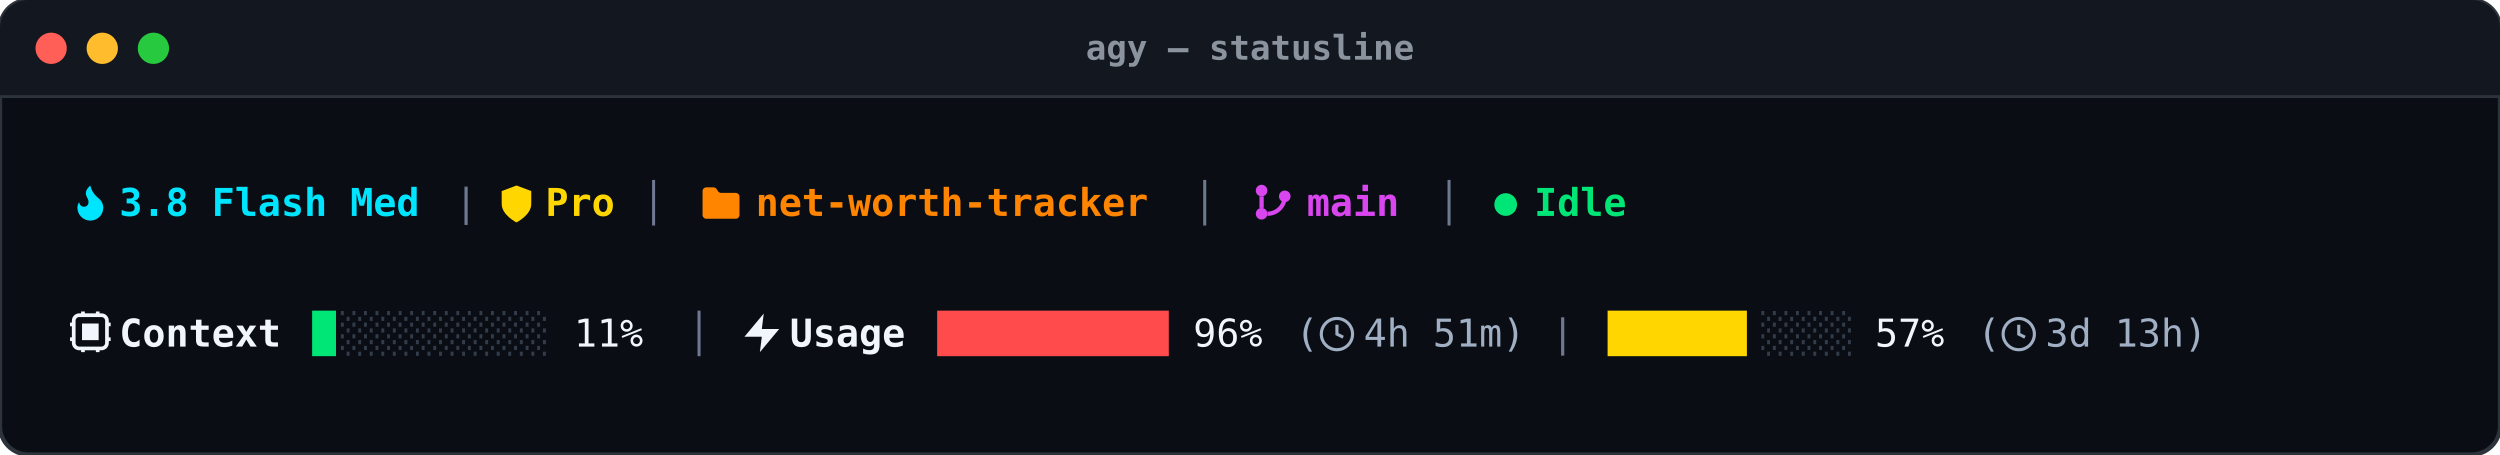
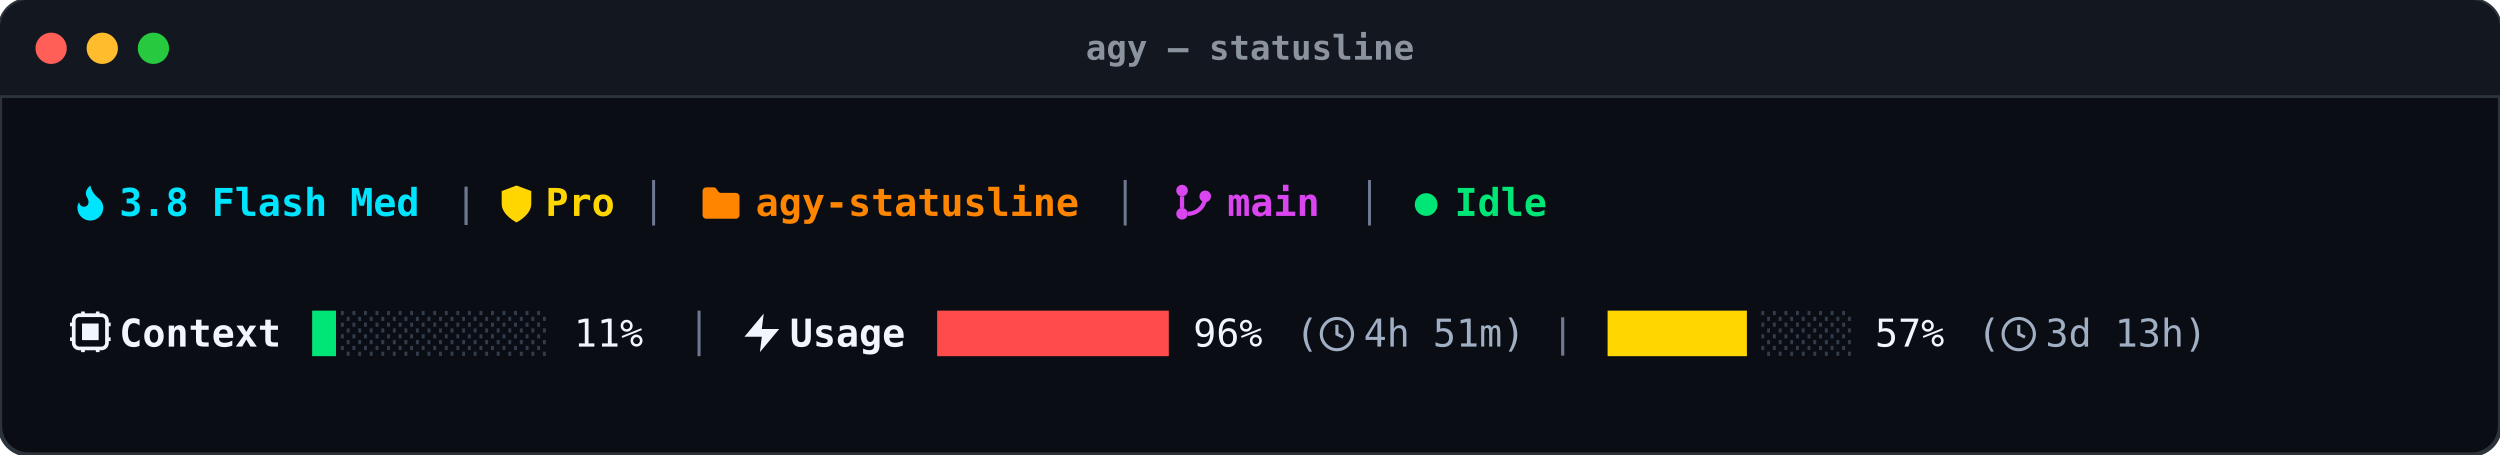
<svg xmlns="http://www.w3.org/2000/svg" viewBox="0 0 880 160" width="100%" height="160">
  <defs>
    <style>
      .bg { fill: #0a0e14; stroke: #2d333b; stroke-width: 1.5; rx: 10px; }
      .header-bg { fill: #13171f; rx: 10px; }
      .header-line { stroke: #2d333b; stroke-width: 1; }
      .txt { font-family: ui-monospace, SFMono-Regular, "JetBrains Mono", Menlo, Consolas, monospace; font-size: 13.5px; }
      .bold { font-weight: 700; }
      .title { fill: #8b949e; font-size: 12px; font-weight: 600; text-anchor: middle; }
      
      /* Ultra-Vibrant High-Contrast Palette */
      .model { fill: #00e5ff; }  /* Electric Cyan */
      .gold  { fill: #ffd600; }  /* Luminous Gold */
      .dir   { fill: #ff8500; }  /* Vivid Tangerine */
      .git   { fill: #d946ef; }  /* Electric Orchid */
      .state { fill: #00e676; }  /* Bright Neon Green */
      .red   { fill: #ff4b4b; }  /* Bright Coral Red */
      .white { fill: #f0f6fc; }  /* High-Luminance White */
      .slate { fill: #6e7891; }  /* Crisp Visible Slate */
      .dark-slate { fill: #323c4b; }
      .muted { fill: #a0afc3; }
    </style>
  </defs>
  <rect width="880" height="160" class="bg" />
  <rect width="880" height="34" class="header-bg" />
  <rect y="24" width="880" height="10" fill="#13171f" />
  <line x1="0" y1="34" x2="880" y2="34" class="header-line" />
  <circle cx="18" cy="17" r="5.5" fill="#ff5f56" />
  <circle cx="36" cy="17" r="5.5" fill="#ffbd2e" />
  <circle cx="54" cy="17" r="5.5" fill="#27c93f" />
  <text x="440" y="21" class="txt title">agy — statusline</text>
  <g transform="translate(24, 76)">
    <g transform="translate(0, -12) scale(0.65)">
      <path d="M12 2c.5 2.5 2 4.9 4 6.5 2 1.6 3 3.5 3 5.5a7 7 0 1 1-14 0c0-1.2.4-2.3 1-3a2.5 2.5 0 0 0 2.5 2.5c1.4 0 2.5-.9 2.5-2.5 0-1.4-.5-2-1-3-1-2.1-.2-4.1 2-6z" fill="#00e5ff" />
    </g>
    <text x="18" y="0" class="txt bold model">3.8 Flash Med</text>
    <text x="136" y="0" class="txt slate">|</text>
    <g transform="translate(150, -12) scale(0.65)">
      <path d="M12 22s8-4 8-10V5l-8-3-8 3v7c0 6 8 10 8 10z" fill="#ffd600" />
    </g>
    <text x="168" y="0" class="txt bold gold">Pro</text>
    <text x="202" y="0" class="txt slate">│</text>
    <g transform="translate(222, -12) scale(0.65)">
      <path d="M4 20h16a2 2 0 0 0 2-2V8a2 2 0 0 0-2-2h-7.9a2 2 0 0 1-1.7-.9l-.8-1.2A2 2 0 0 0 7.9 3H4a2 2 0 0 0-2 2v13c0 1.1.9 2 2 2z" fill="#ff8500" />
    </g>
-     <text x="242" y="0" class="txt bold dir">net-worth-tracker</text>
-     <text x="396" y="0" class="txt slate">│</text>
-     <g transform="translate(416, -13) scale(0.68)">
+     <text x="242" y="0" class="txt bold dir">agy-statusline</text>
+     <text x="368" y="0" class="txt slate">│</text>
+     <g transform="translate(388, -13) scale(0.68)">
      <circle cx="6" cy="18" r="3" fill="#d946ef" />
      <circle cx="6" cy="6" r="3" fill="#d946ef" />
      <circle cx="18" cy="9" r="3" fill="#d946ef" />
      <path d="M6 9v6M18 9a9 9 0 0 1-9 9" stroke="#d946ef" stroke-width="2.2" fill="none" />
    </g>
-     <text x="436" y="0" class="txt bold git">main</text>
-     <text x="482" y="0" class="txt slate">│</text>
-     <circle cx="506" cy="-4" r="4" fill="#00e676" />
-     <text x="516" y="0" class="txt bold state">Idle</text>
+     <text x="408" y="0" class="txt bold git">main</text>
+     <text x="454" y="0" class="txt slate">│</text>
+     <circle cx="478" cy="-4" r="4" fill="#00e676" />
+     <text x="488" y="0" class="txt bold state">Idle</text>
  </g>
  <g transform="translate(24, 122)">
    <g transform="translate(0, -13) scale(0.65)">
      <rect x="3" y="3" width="18" height="18" rx="3" fill="none" stroke="#f0f6fc" stroke-width="2" />
      <rect x="7.5" y="7.5" width="9" height="9" fill="#f0f6fc" />
      <line x1="8" y1="1" x2="8" y2="3" stroke="#f0f6fc" stroke-width="2" />
      <line x1="16" y1="1" x2="16" y2="3" stroke="#f0f6fc" stroke-width="2" />
      <line x1="8" y1="21" x2="8" y2="23" stroke="#f0f6fc" stroke-width="2" />
      <line x1="16" y1="21" x2="16" y2="23" stroke="#f0f6fc" stroke-width="2" />
      <line x1="1" y1="8" x2="3" y2="8" stroke="#f0f6fc" stroke-width="2" />
      <line x1="1" y1="16" x2="3" y2="16" stroke="#f0f6fc" stroke-width="2" />
      <line x1="21" y1="8" x2="23" y2="8" stroke="#f0f6fc" stroke-width="2" />
      <line x1="21" y1="16" x2="23" y2="16" stroke="#f0f6fc" stroke-width="2" />
    </g>
    <text x="18" y="0" class="txt bold white">Context</text>
    <text x="86" y="0" class="txt state">█</text>
    <text x="96" y="0" class="txt dark-slate">░░░░░░░░░</text>
    <text x="178" y="0" class="txt white">11%</text>
    <text x="218" y="0" class="txt slate">│</text>
    <g transform="translate(236, -13) scale(0.68)">
      <path d="M13 2L3 14h9l-1 8 10-12h-9l1-8z" fill="#f0f6fc" />
    </g>
    <text x="254" y="0" class="txt bold white">Usage</text>
    <text x="306" y="0" class="txt red">██████████</text>
    <text x="396" y="0" class="txt white">96%</text>
    <text x="432" y="0" class="txt muted">(</text>
    <g transform="translate(440, -11) scale(0.55)">
      <circle cx="12" cy="12" r="10" fill="none" stroke="#a0afc3" stroke-width="2" />
      <polyline points="12 6 12 12 16 14" stroke="#a0afc3" stroke-width="2" fill="none" />
    </g>
    <text x="456" y="0" class="txt muted">4h 51m)</text>
    <text x="522" y="0" class="txt slate">|</text>
    <text x="542" y="0" class="txt gold">██████</text>
    <text x="596" y="0" class="txt dark-slate">░░░░</text>
    <text x="636" y="0" class="txt white">57%</text>
    <text x="672" y="0" class="txt muted">(</text>
    <g transform="translate(680, -11) scale(0.55)">
      <circle cx="12" cy="12" r="10" fill="none" stroke="#a0afc3" stroke-width="2" />
      <polyline points="12 6 12 12 16 14" stroke="#a0afc3" stroke-width="2" fill="none" />
    </g>
    <text x="696" y="0" class="txt muted">3d 13h)</text>
  </g>
</svg>
